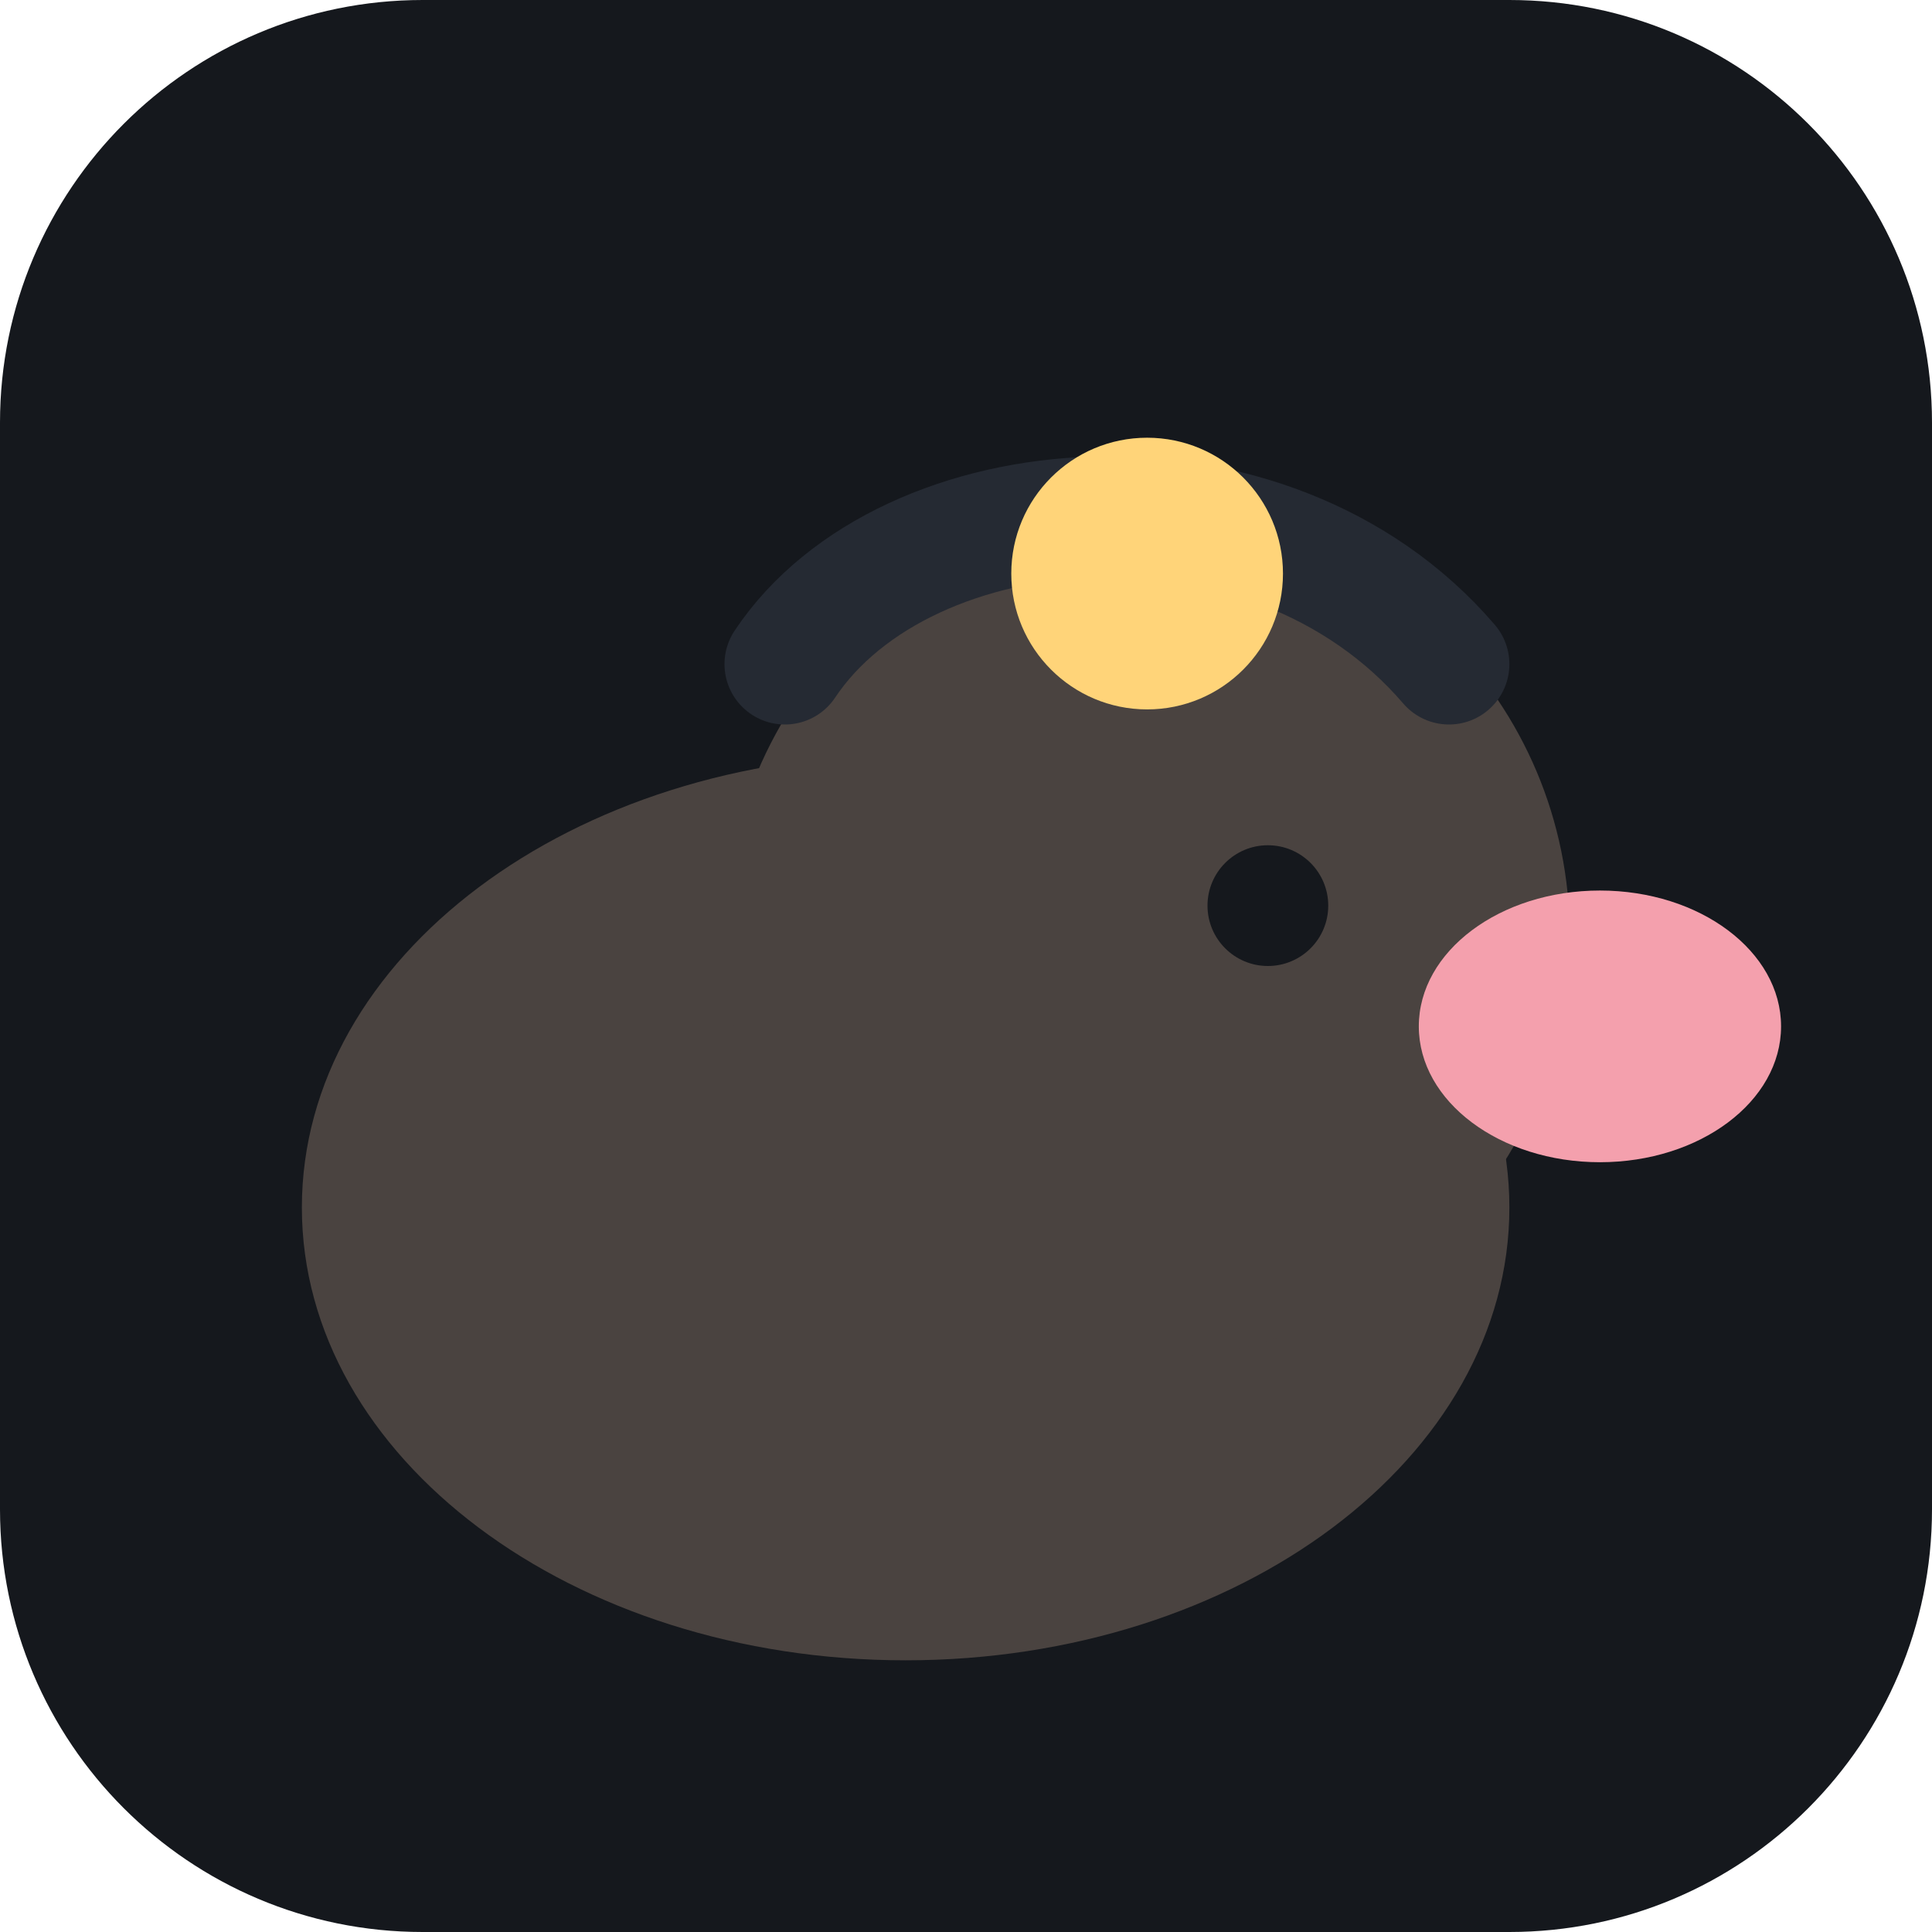
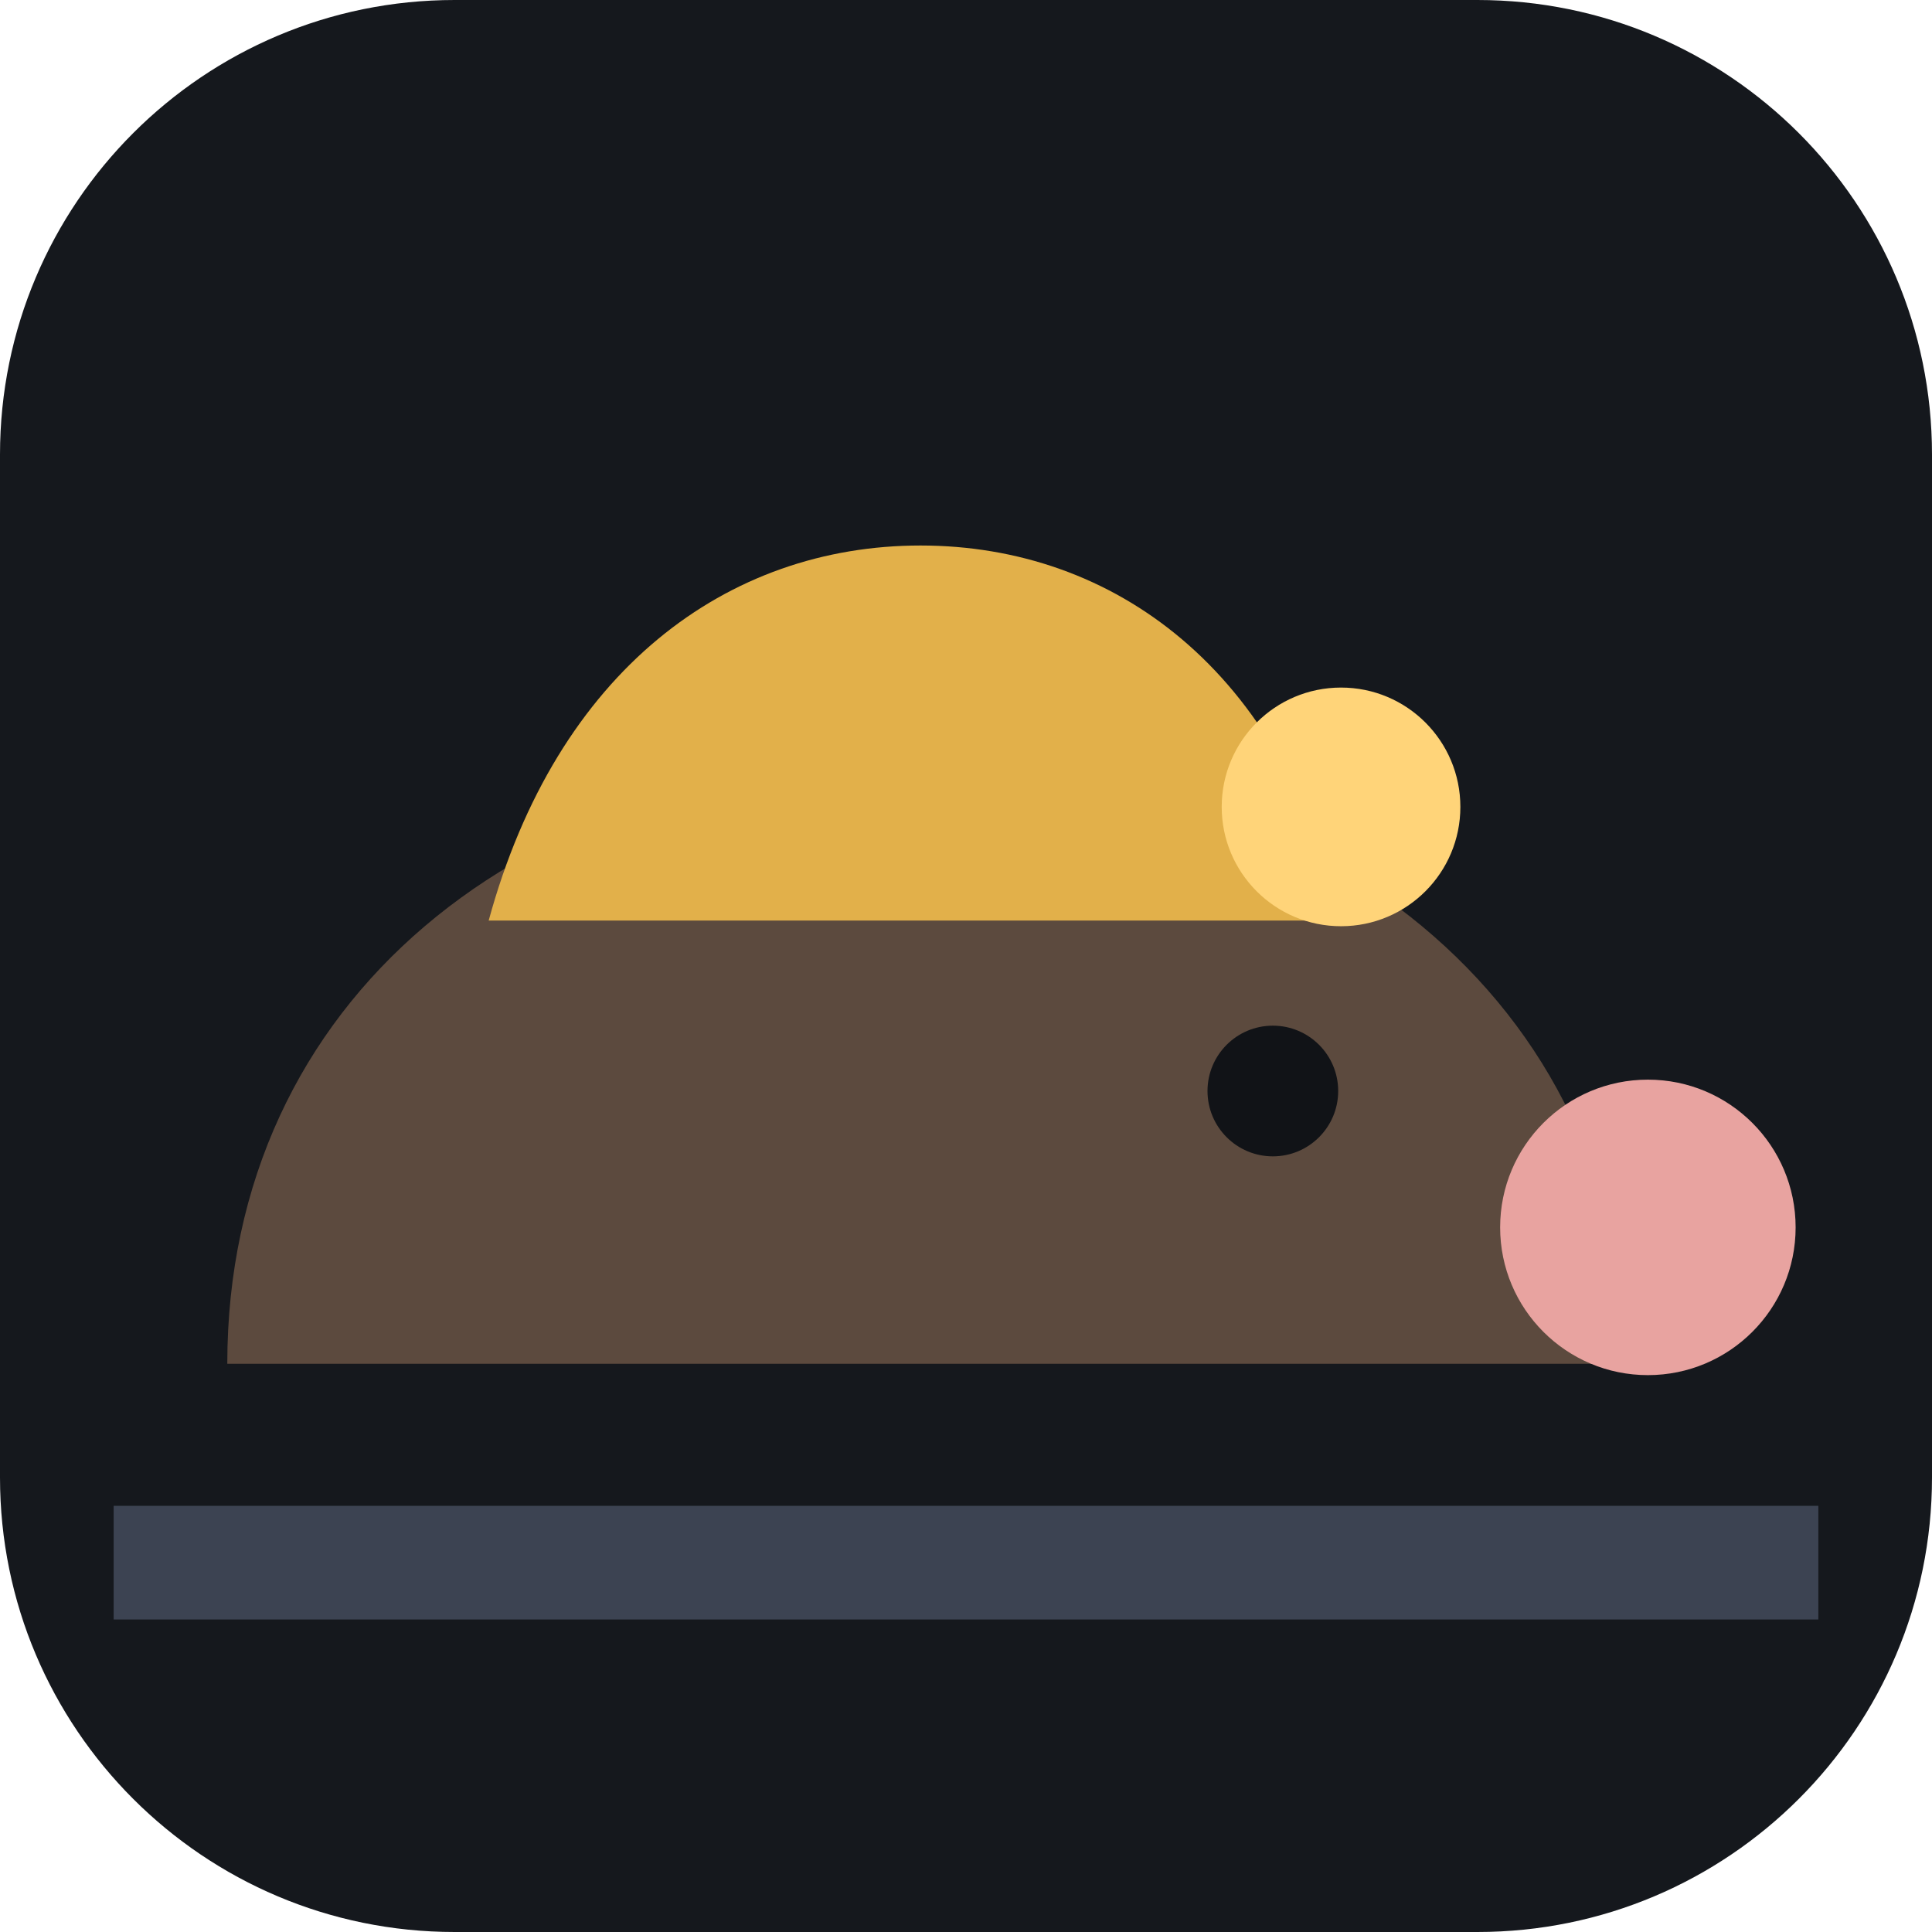
- <svg xmlns="http://www.w3.org/2000/svg" viewBox="0 0 64 64">
-   <rect width="64" height="64" rx="14" fill="#15181d" />
-   <ellipse cx="30" cy="40" rx="20" ry="15" fill="#4a4340" />
-   <circle cx="38" cy="31" r="14" fill="#4a4340" />
-   <path d="M26 22c4-6 16-7 22 0" stroke="#252a33" stroke-width="4" fill="none" stroke-linecap="round" />
-   <circle cx="38" cy="19" r="4.5" fill="#ffd479" />
-   <ellipse cx="53" cy="34" rx="6" ry="4.5" fill="#f4a0ad" />
-   <circle cx="42" cy="30" r="2" fill="#15181d" />
+ <svg xmlns="http://www.w3.org/2000/svg" viewBox="0 0 34 34">
+   <rect width="34" height="34" rx="8" fill="#15181d" />
+   <path d="M4 24c0-6.4 5.2-10.6 12.2-10.6S28.6 17.6 28.6 24H4z" fill="#5c4a3e" />
+   <path d="M8.6 16.2c1.2-4.4 4.2-6.6 7.6-6.6s6.4 2.2 7.4 6.6" fill="#e2b04a" />
+   <circle cx="23.6" cy="14.2" r="2.1" fill="#ffd479" />
+   <circle cx="29" cy="21.6" r="2.6" fill="#e8a3a0" />
+   <circle cx="22.4" cy="19.2" r="1.15" fill="#111317" />
+   <path d="M2 27.5h30" stroke="#3c4352" stroke-width="2" />
</svg>
